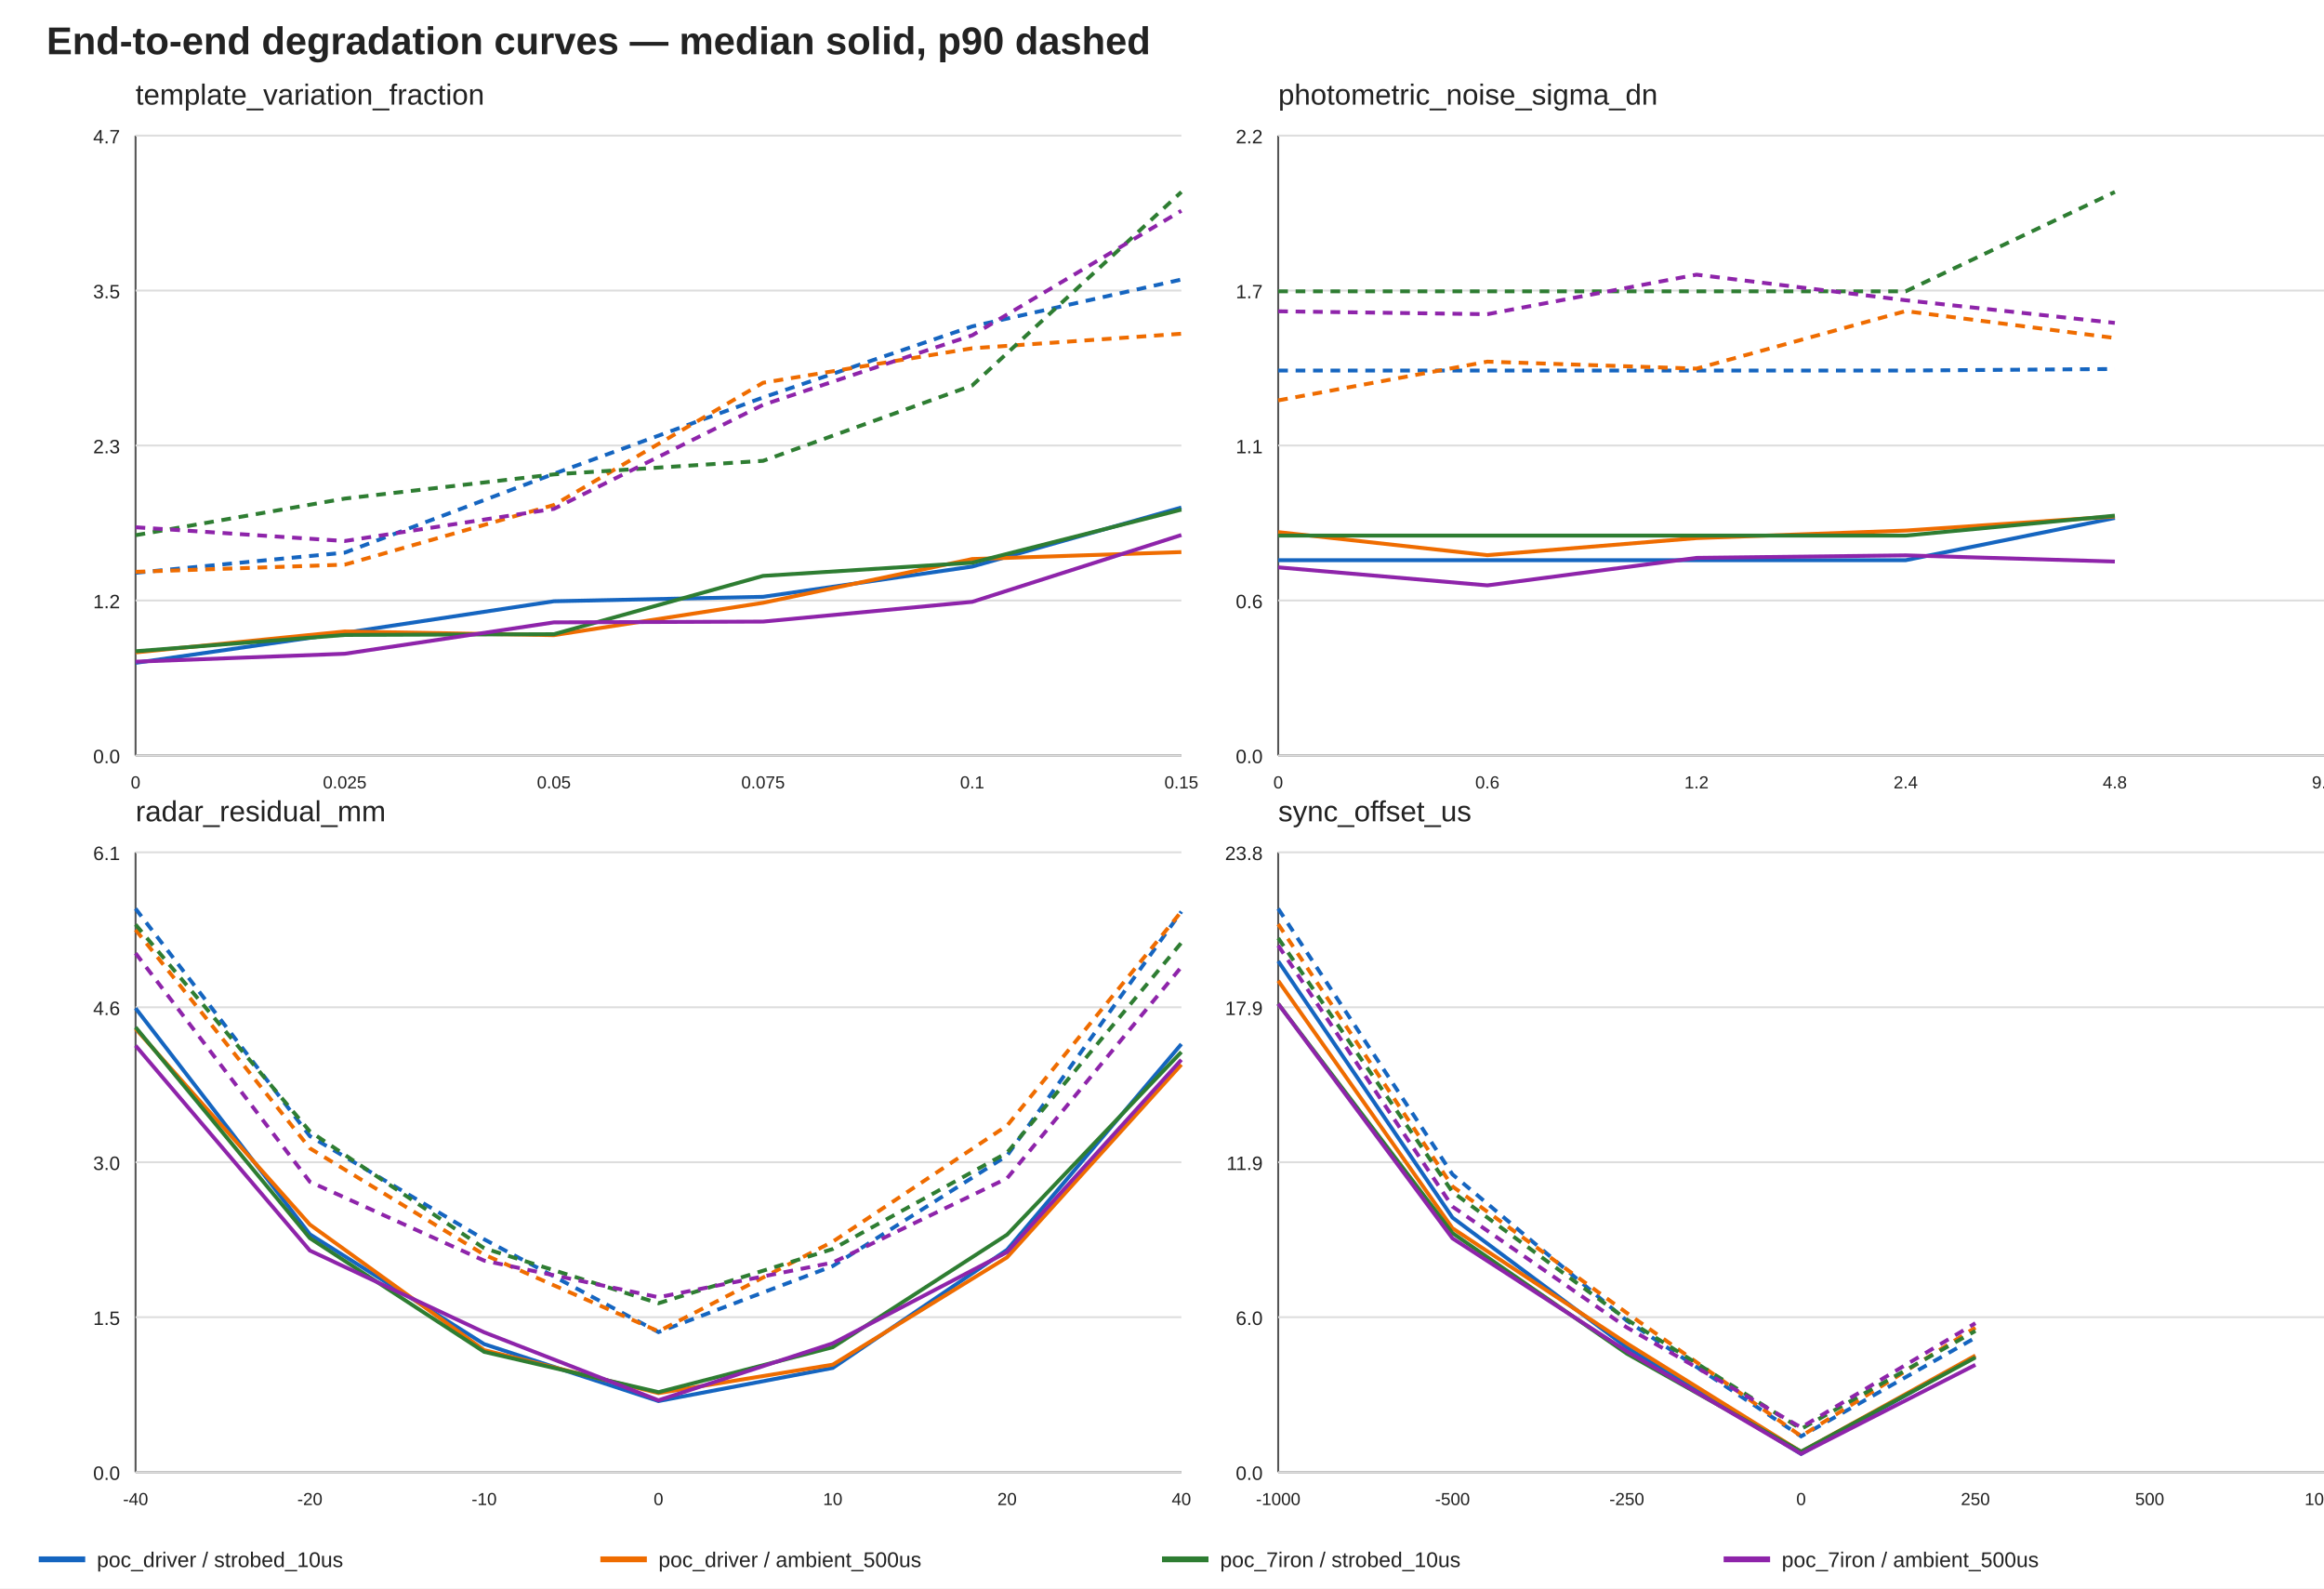
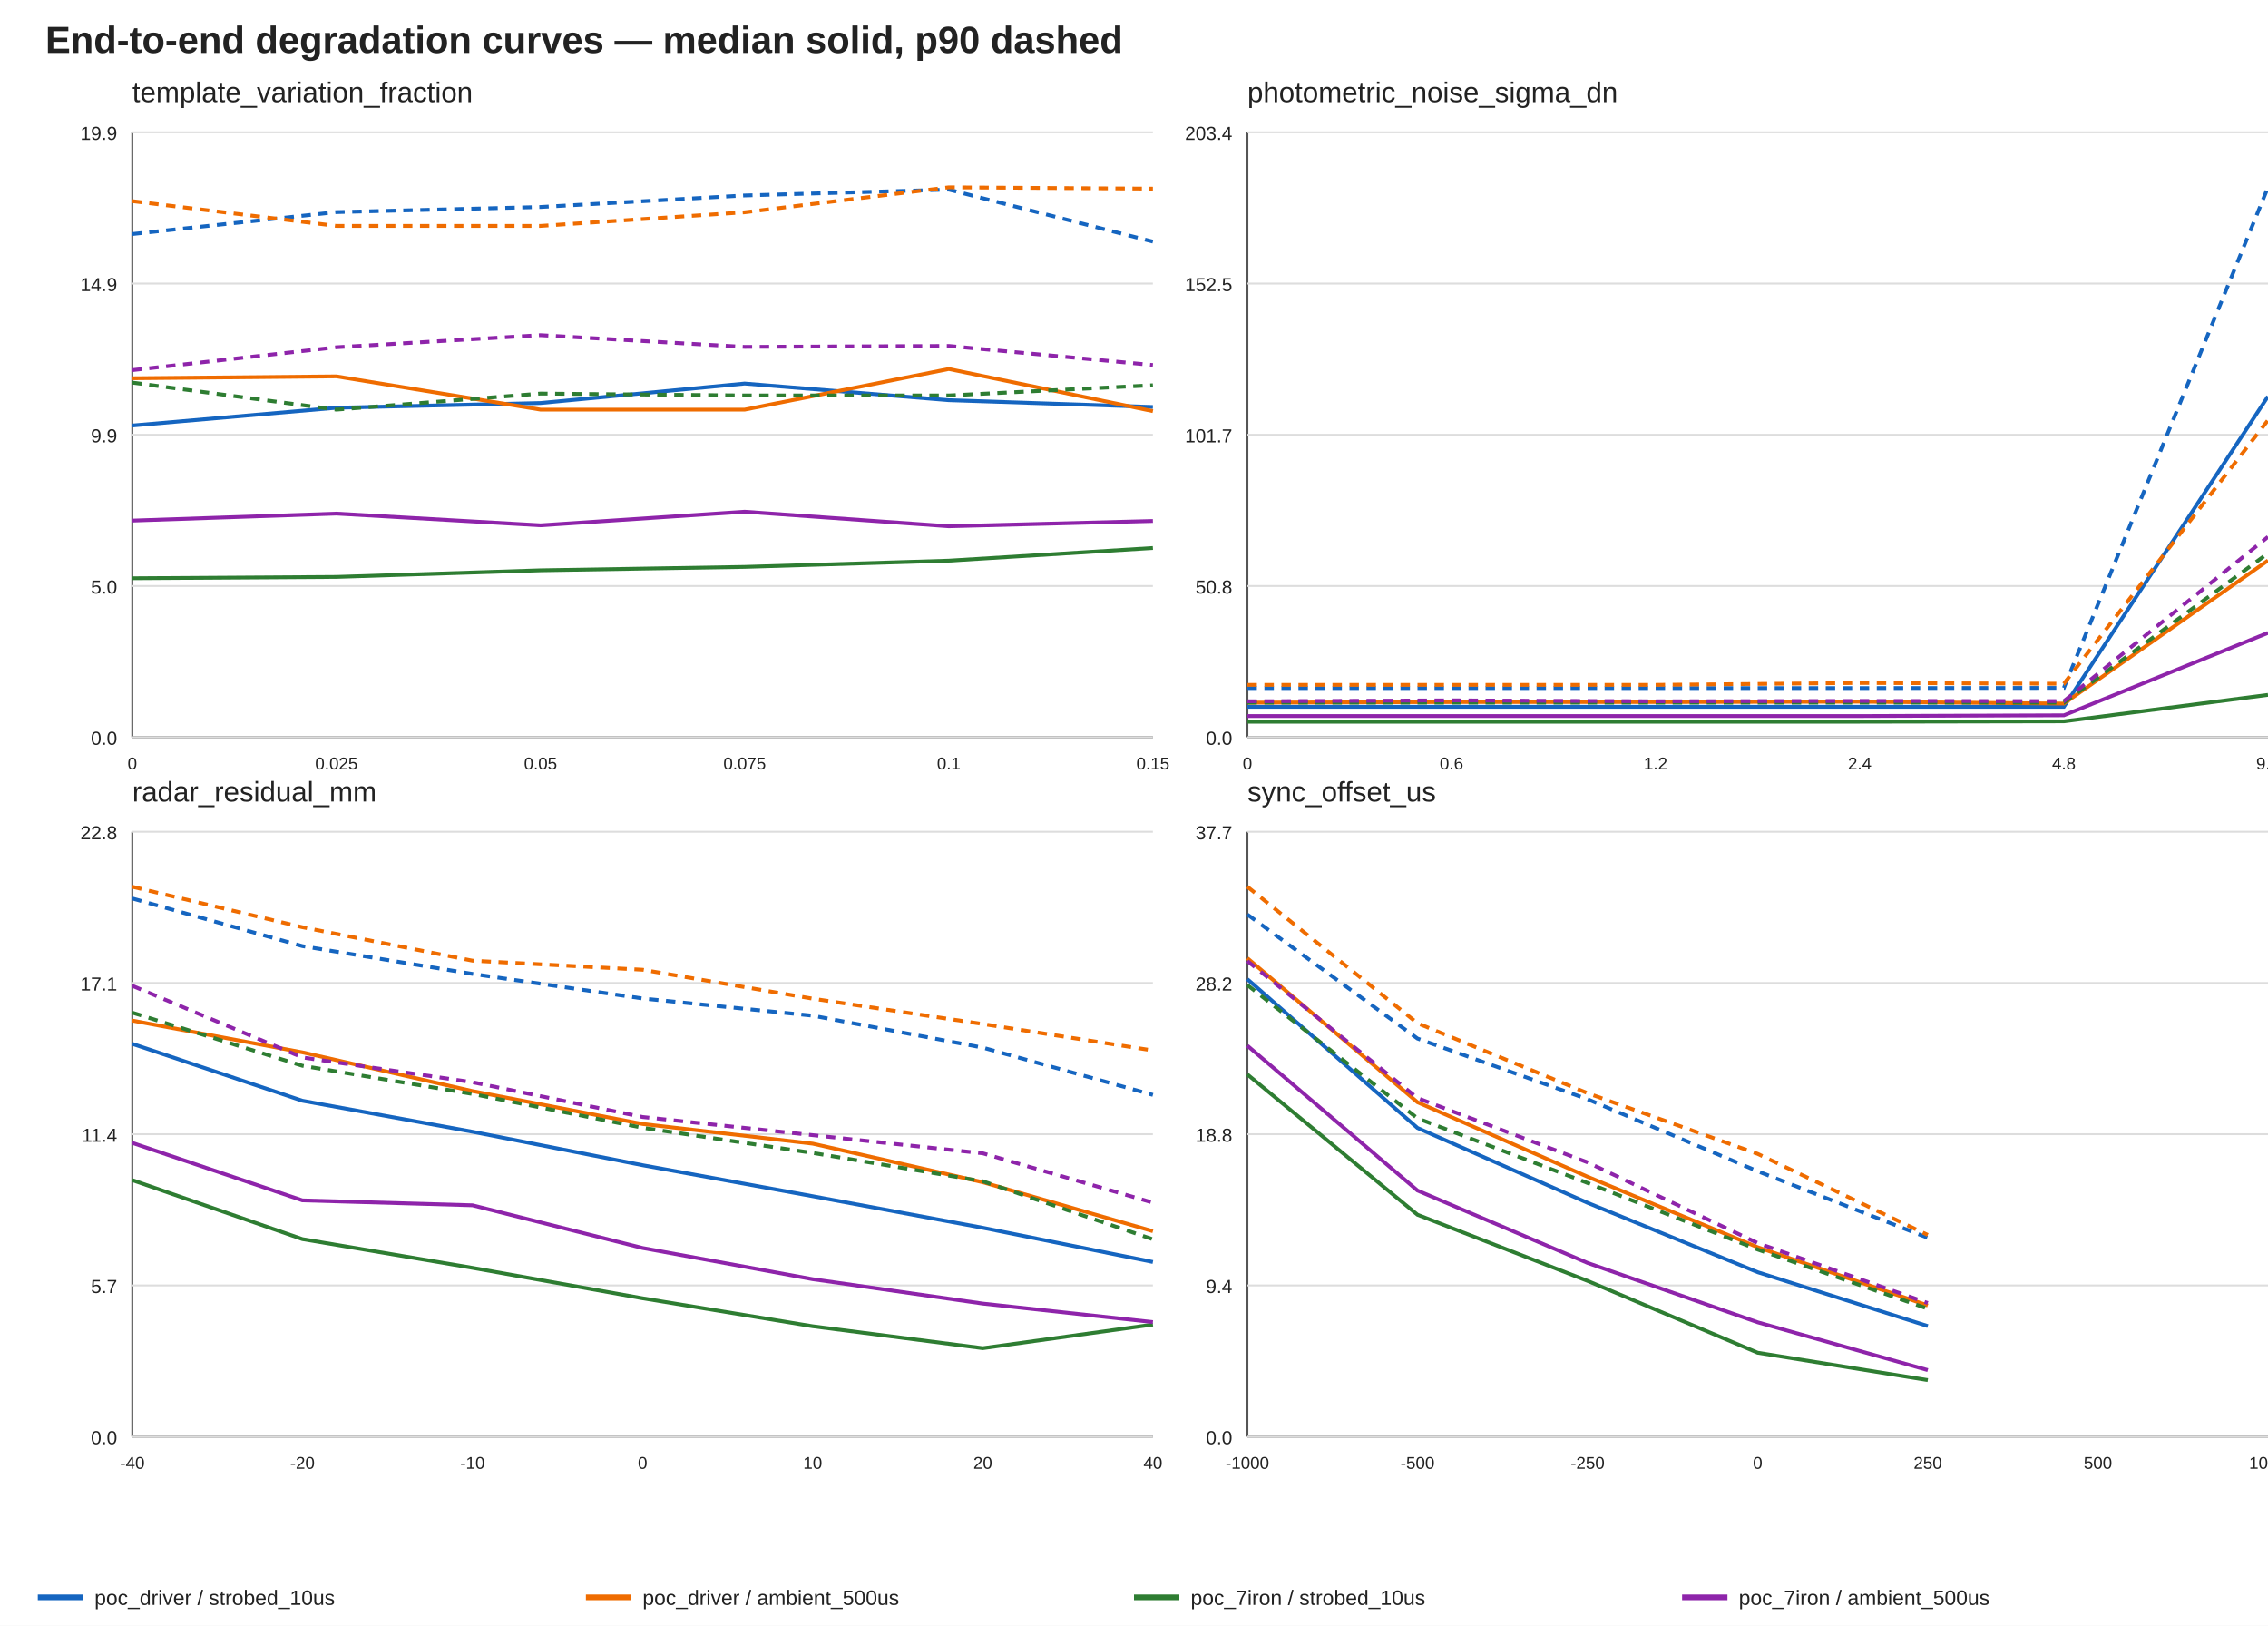
- <svg xmlns="http://www.w3.org/2000/svg" width="1200" height="820" viewBox="0 0 1200 820">
+ <svg xmlns="http://www.w3.org/2000/svg" width="1200" height="860" viewBox="0 0 1200 860">
  <rect width="100%" height="100%" fill="white" />
  <style>text{font-family:Arial,sans-serif;fill:#222}.axis{stroke:#555;stroke-width:1}.grid{stroke:#ddd;stroke-width:1}.med{fill:none;stroke-width:2}.p90{fill:none;stroke-width:2;stroke-dasharray:5 4}</style>
  <text x="24" y="28" font-size="20" font-weight="bold">End-to-end degradation curves — median solid, p90 dashed</text>
  <text x="70" y="54" font-size="15">template_variation_fraction</text>
  <line class="axis" x1="70" y1="70" x2="70" y2="390" />
  <line class="axis" x1="70" y1="390" x2="610" y2="390" />
  <line class="grid" x1="70" y1="390.0" x2="610" y2="390.0" />
  <text x="62" y="394.0" text-anchor="end" font-size="10">0.0</text>
  <line class="grid" x1="70" y1="310.0" x2="610" y2="310.0" />
-   <text x="62" y="314.0" text-anchor="end" font-size="10">1.2</text>
+   <text x="62" y="314.0" text-anchor="end" font-size="10">5.0</text>
  <line class="grid" x1="70" y1="230.0" x2="610" y2="230.0" />
-   <text x="62" y="234.0" text-anchor="end" font-size="10">2.3</text>
+   <text x="62" y="234.0" text-anchor="end" font-size="10">9.9</text>
  <line class="grid" x1="70" y1="150.0" x2="610" y2="150.0" />
-   <text x="62" y="154.0" text-anchor="end" font-size="10">3.5</text>
+   <text x="62" y="154.0" text-anchor="end" font-size="10">14.9</text>
  <line class="grid" x1="70" y1="70.0" x2="610" y2="70.0" />
-   <text x="62" y="74.0" text-anchor="end" font-size="10">4.7</text>
+   <text x="62" y="74.0" text-anchor="end" font-size="10">19.9</text>
  <text x="70.0" y="407" text-anchor="middle" font-size="9">0</text>
  <text x="178.0" y="407" text-anchor="middle" font-size="9">0.025</text>
  <text x="286.0" y="407" text-anchor="middle" font-size="9">0.05</text>
  <text x="394.0" y="407" text-anchor="middle" font-size="9">0.075</text>
  <text x="502.0" y="407" text-anchor="middle" font-size="9">0.1</text>
  <text x="610.0" y="407" text-anchor="middle" font-size="9">0.15</text>
-   <polyline class="med" stroke="#1565c0" points="70.0,342.2 178.0,326.7 286.0,310.4 394.0,308.1 502.0,292.5 610.0,262.0" />
-   <polyline class="p90" stroke="#1565c0" points="70.0,295.7 178.0,285.3 286.0,244.6 394.0,205.2 502.0,168.5 610.0,144.3" />
-   <polyline class="med" stroke="#ef6c00" points="70.0,336.8 178.0,326.0 286.0,327.9 394.0,311.2 502.0,288.6 610.0,285.0" />
-   <polyline class="p90" stroke="#ef6c00" points="70.0,295.2 178.0,291.5 286.0,260.7 394.0,197.6 502.0,179.8 610.0,172.3" />
-   <polyline class="med" stroke="#2e7d32" points="70.0,336.2 178.0,327.8 286.0,327.4 394.0,297.3 502.0,290.5 610.0,263.1" />
-   <polyline class="p90" stroke="#2e7d32" points="70.0,276.3 178.0,257.4 286.0,244.9 394.0,237.9 502.0,199.0 610.0,99.1" />
-   <polyline class="med" stroke="#8e24aa" points="70.0,341.6 178.0,337.5 286.0,321.3 394.0,320.9 502.0,310.7 610.0,276.2" />
-   <polyline class="p90" stroke="#8e24aa" points="70.0,272.2 178.0,279.3 286.0,262.7 394.0,209.0 502.0,173.1 610.0,108.8" />
+   <polyline class="med" stroke="#1565c0" points="70.0,225.1 178.0,215.7 286.0,213.2 394.0,202.9 502.0,211.7 610.0,215.3" />
+   <polyline class="p90" stroke="#1565c0" points="70.0,123.8 178.0,112.2 286.0,109.5 394.0,103.4 502.0,100.3 610.0,127.8" />
+   <polyline class="med" stroke="#ef6c00" points="70.0,200.1 178.0,199.1 286.0,216.7 394.0,216.7 502.0,195.2 610.0,217.5" />
+   <polyline class="p90" stroke="#ef6c00" points="70.0,106.4 178.0,119.5 286.0,119.5 394.0,112.3 502.0,99.1 610.0,99.8" />
+   <polyline class="med" stroke="#2e7d32" points="70.0,305.9 178.0,305.2 286.0,301.7 394.0,299.9 502.0,296.6 610.0,289.9" />
+   <polyline class="p90" stroke="#2e7d32" points="70.0,202.4 178.0,216.7 286.0,208.2 394.0,209.2 502.0,209.2 610.0,203.8" />
+   <polyline class="med" stroke="#8e24aa" points="70.0,275.4 178.0,271.7 286.0,277.9 394.0,270.7 502.0,278.4 610.0,275.6" />
+   <polyline class="p90" stroke="#8e24aa" points="70.0,195.8 178.0,183.7 286.0,177.3 394.0,183.5 502.0,183.0 610.0,193.1" />
  <text x="660" y="54" font-size="15">photometric_noise_sigma_dn</text>
  <line class="axis" x1="660" y1="70" x2="660" y2="390" />
  <line class="axis" x1="660" y1="390" x2="1200" y2="390" />
  <line class="grid" x1="660" y1="390.0" x2="1200" y2="390.0" />
  <text x="652" y="394.0" text-anchor="end" font-size="10">0.0</text>
  <line class="grid" x1="660" y1="310.0" x2="1200" y2="310.0" />
-   <text x="652" y="314.0" text-anchor="end" font-size="10">0.6</text>
+   <text x="652" y="314.0" text-anchor="end" font-size="10">50.8</text>
  <line class="grid" x1="660" y1="230.0" x2="1200" y2="230.0" />
-   <text x="652" y="234.0" text-anchor="end" font-size="10">1.1</text>
+   <text x="652" y="234.0" text-anchor="end" font-size="10">101.7</text>
  <line class="grid" x1="660" y1="150.0" x2="1200" y2="150.0" />
-   <text x="652" y="154.0" text-anchor="end" font-size="10">1.7</text>
+   <text x="652" y="154.0" text-anchor="end" font-size="10">152.5</text>
  <line class="grid" x1="660" y1="70.0" x2="1200" y2="70.0" />
-   <text x="652" y="74.0" text-anchor="end" font-size="10">2.2</text>
+   <text x="652" y="74.0" text-anchor="end" font-size="10">203.4</text>
  <text x="660.0" y="407" text-anchor="middle" font-size="9">0</text>
  <text x="768.0" y="407" text-anchor="middle" font-size="9">0.6</text>
  <text x="876.0" y="407" text-anchor="middle" font-size="9">1.2</text>
  <text x="984.0" y="407" text-anchor="middle" font-size="9">2.4</text>
  <text x="1092.0" y="407" text-anchor="middle" font-size="9">4.8</text>
  <text x="1200.0" y="407" text-anchor="middle" font-size="9">9.6</text>
-   <polyline class="med" stroke="#1565c0" points="660.0,289.2 768.0,289.2 876.0,289.2 984.0,289.2 1092.0,267.4" />
-   <polyline class="p90" stroke="#1565c0" points="660.0,191.3 768.0,191.3 876.0,191.3 984.0,191.3 1092.0,190.5" />
-   <polyline class="med" stroke="#ef6c00" points="660.0,274.7 768.0,286.6 876.0,277.8 984.0,273.9 1092.0,266.6" />
-   <polyline class="p90" stroke="#ef6c00" points="660.0,206.7 768.0,186.7 876.0,190.3 984.0,160.6 1092.0,174.5" />
-   <polyline class="med" stroke="#2e7d32" points="660.0,276.5 768.0,276.5 876.0,276.5 984.0,276.5 1092.0,266.2" />
-   <polyline class="p90" stroke="#2e7d32" points="660.0,150.4 768.0,150.4 876.0,150.4 984.0,150.4 1092.0,99.1" />
-   <polyline class="med" stroke="#8e24aa" points="660.0,292.9 768.0,302.2 876.0,288.0 984.0,286.7 1092.0,289.9" />
-   <polyline class="p90" stroke="#8e24aa" points="660.0,160.7 768.0,162.2 876.0,141.8 984.0,155.0 1092.0,166.7" />
+   <polyline class="med" stroke="#1565c0" points="660.0,373.9 768.0,373.9 876.0,373.9 984.0,373.9 1092.0,373.9 1200.0,209.7" />
+   <polyline class="p90" stroke="#1565c0" points="660.0,364.0 768.0,364.0 876.0,364.0 984.0,364.0 1092.0,363.9 1200.0,99.1" />
+   <polyline class="med" stroke="#ef6c00" points="660.0,371.7 768.0,371.4 876.0,371.4 984.0,371.2 1092.0,372.2 1200.0,296.5" />
+   <polyline class="p90" stroke="#ef6c00" points="660.0,362.3 768.0,362.3 876.0,362.3 984.0,361.3 1092.0,361.7 1200.0,222.3" />
+   <polyline class="med" stroke="#2e7d32" points="660.0,381.8 768.0,381.8 876.0,381.8 984.0,381.8 1092.0,381.6 1200.0,367.6" />
+   <polyline class="p90" stroke="#2e7d32" points="660.0,371.7 768.0,371.7 876.0,371.7 984.0,371.7 1092.0,371.7 1200.0,292.7" />
+   <polyline class="med" stroke="#8e24aa" points="660.0,378.8 768.0,378.8 876.0,378.8 984.0,378.8 1092.0,378.4 1200.0,334.8" />
+   <polyline class="p90" stroke="#8e24aa" points="660.0,371.0 768.0,370.5 876.0,371.0 984.0,370.8 1092.0,370.9 1200.0,284.0" />
  <text x="70" y="424" font-size="15">radar_residual_mm</text>
  <line class="axis" x1="70" y1="440" x2="70" y2="760" />
  <line class="axis" x1="70" y1="760" x2="610" y2="760" />
  <line class="grid" x1="70" y1="760.0" x2="610" y2="760.0" />
  <text x="62" y="764.0" text-anchor="end" font-size="10">0.0</text>
  <line class="grid" x1="70" y1="680.0" x2="610" y2="680.0" />
-   <text x="62" y="684.0" text-anchor="end" font-size="10">1.5</text>
+   <text x="62" y="684.0" text-anchor="end" font-size="10">5.7</text>
  <line class="grid" x1="70" y1="600.0" x2="610" y2="600.0" />
-   <text x="62" y="604.0" text-anchor="end" font-size="10">3.0</text>
+   <text x="62" y="604.0" text-anchor="end" font-size="10">11.4</text>
  <line class="grid" x1="70" y1="520.0" x2="610" y2="520.0" />
-   <text x="62" y="524.0" text-anchor="end" font-size="10">4.6</text>
+   <text x="62" y="524.0" text-anchor="end" font-size="10">17.1</text>
  <line class="grid" x1="70" y1="440.0" x2="610" y2="440.0" />
-   <text x="62" y="444.0" text-anchor="end" font-size="10">6.1</text>
+   <text x="62" y="444.0" text-anchor="end" font-size="10">22.8</text>
  <text x="70.0" y="777" text-anchor="middle" font-size="9">-40</text>
  <text x="160.0" y="777" text-anchor="middle" font-size="9">-20</text>
  <text x="250.0" y="777" text-anchor="middle" font-size="9">-10</text>
  <text x="340.0" y="777" text-anchor="middle" font-size="9">0</text>
  <text x="430.0" y="777" text-anchor="middle" font-size="9">10</text>
  <text x="520.0" y="777" text-anchor="middle" font-size="9">20</text>
  <text x="610.0" y="777" text-anchor="middle" font-size="9">40</text>
-   <polyline class="med" stroke="#1565c0" points="70.0,520.5 160.0,637.2 250.0,693.9 340.0,723.3 430.0,706.2 520.0,645.2 610.0,539.0" />
-   <polyline class="p90" stroke="#1565c0" points="70.0,469.1 160.0,586.5 250.0,639.8 340.0,687.7 430.0,653.6 520.0,596.6 610.0,470.6" />
-   <polyline class="med" stroke="#ef6c00" points="70.0,531.1 160.0,632.2 250.0,697.0 340.0,719.2 430.0,704.5 520.0,649.1 610.0,549.6" />
-   <polyline class="p90" stroke="#ef6c00" points="70.0,480.0 160.0,592.8 250.0,647.7 340.0,687.3 430.0,641.0 520.0,581.1 610.0,470.6" />
-   <polyline class="med" stroke="#2e7d32" points="70.0,530.3 160.0,639.2 250.0,697.9 340.0,718.7 430.0,695.5 520.0,637.4 610.0,543.1" />
-   <polyline class="p90" stroke="#2e7d32" points="70.0,477.3 160.0,584.1 250.0,644.4 340.0,672.8 430.0,644.8 520.0,595.1 610.0,486.7" />
-   <polyline class="med" stroke="#8e24aa" points="70.0,539.8 160.0,645.6 250.0,687.8 340.0,722.9 430.0,693.5 520.0,646.4 610.0,547.1" />
-   <polyline class="p90" stroke="#8e24aa" points="70.0,492.1 160.0,610.1 250.0,650.8 340.0,669.7 430.0,651.8 520.0,608.3 610.0,499.2" />
+   <polyline class="med" stroke="#1565c0" points="70.0,552.2 160.0,582.3 250.0,598.7 340.0,616.4 430.0,632.8 520.0,649.5 610.0,667.6" />
+   <polyline class="p90" stroke="#1565c0" points="70.0,475.3 160.0,500.5 250.0,515.2 340.0,528.2 430.0,537.3 520.0,554.2 610.0,579.2" />
+   <polyline class="med" stroke="#ef6c00" points="70.0,539.9 160.0,556.7 250.0,577.2 340.0,594.6 430.0,605.0 520.0,625.4 610.0,651.3" />
+   <polyline class="p90" stroke="#ef6c00" points="70.0,469.1 160.0,490.5 250.0,508.2 340.0,513.0 430.0,528.3 520.0,541.7 610.0,555.7" />
+   <polyline class="med" stroke="#2e7d32" points="70.0,624.3 160.0,655.5 250.0,670.7 340.0,686.8 430.0,701.6 520.0,713.2 610.0,700.7" />
+   <polyline class="p90" stroke="#2e7d32" points="70.0,535.7 160.0,563.8 250.0,578.7 340.0,596.6 430.0,609.9 520.0,624.9 610.0,655.6" />
+   <polyline class="med" stroke="#8e24aa" points="70.0,604.6 160.0,635.0 250.0,637.6 340.0,660.2 430.0,676.7 520.0,689.6 610.0,699.4" />
+   <polyline class="p90" stroke="#8e24aa" points="70.0,521.5 160.0,559.4 250.0,572.5 340.0,590.9 430.0,600.5 520.0,610.1 610.0,636.2" />
  <text x="660" y="424" font-size="15">sync_offset_us</text>
  <line class="axis" x1="660" y1="440" x2="660" y2="760" />
  <line class="axis" x1="660" y1="760" x2="1200" y2="760" />
  <line class="grid" x1="660" y1="760.0" x2="1200" y2="760.0" />
  <text x="652" y="764.0" text-anchor="end" font-size="10">0.0</text>
  <line class="grid" x1="660" y1="680.0" x2="1200" y2="680.0" />
-   <text x="652" y="684.0" text-anchor="end" font-size="10">6.0</text>
+   <text x="652" y="684.0" text-anchor="end" font-size="10">9.4</text>
  <line class="grid" x1="660" y1="600.0" x2="1200" y2="600.0" />
-   <text x="652" y="604.0" text-anchor="end" font-size="10">11.9</text>
+   <text x="652" y="604.0" text-anchor="end" font-size="10">18.8</text>
  <line class="grid" x1="660" y1="520.0" x2="1200" y2="520.0" />
-   <text x="652" y="524.0" text-anchor="end" font-size="10">17.9</text>
+   <text x="652" y="524.0" text-anchor="end" font-size="10">28.2</text>
  <line class="grid" x1="660" y1="440.0" x2="1200" y2="440.0" />
-   <text x="652" y="444.0" text-anchor="end" font-size="10">23.8</text>
+   <text x="652" y="444.0" text-anchor="end" font-size="10">37.7</text>
  <text x="660.0" y="777" text-anchor="middle" font-size="9">-1000</text>
  <text x="750.0" y="777" text-anchor="middle" font-size="9">-500</text>
  <text x="840.0" y="777" text-anchor="middle" font-size="9">-250</text>
  <text x="930.0" y="777" text-anchor="middle" font-size="9">0</text>
  <text x="1020.0" y="777" text-anchor="middle" font-size="9">250</text>
  <text x="1110.0" y="777" text-anchor="middle" font-size="9">500</text>
  <text x="1200.0" y="777" text-anchor="middle" font-size="9">1000</text>
-   <polyline class="med" stroke="#1565c0" points="660.0,496.2 750.0,628.6 840.0,695.6 930.0,750.6 1020.0,700.1" />
-   <polyline class="p90" stroke="#1565c0" points="660.0,469.1 750.0,606.3 840.0,681.8 930.0,741.5 1020.0,690.6" />
-   <polyline class="med" stroke="#ef6c00" points="660.0,506.3 750.0,634.1 840.0,693.5 930.0,749.5 1020.0,699.8" />
-   <polyline class="p90" stroke="#ef6c00" points="660.0,477.1 750.0,612.5 840.0,677.8 930.0,741.4 1020.0,685.4" />
-   <polyline class="med" stroke="#2e7d32" points="660.0,518.2 750.0,636.6 840.0,698.8 930.0,749.4 1020.0,700.8" />
-   <polyline class="p90" stroke="#2e7d32" points="660.0,484.3 750.0,615.4 840.0,681.2 930.0,737.7 1020.0,687.1" />
-   <polyline class="med" stroke="#8e24aa" points="660.0,518.2 750.0,639.3 840.0,697.6 930.0,750.5 1020.0,704.6" />
-   <polyline class="p90" stroke="#8e24aa" points="660.0,488.1 750.0,622.9 840.0,685.3 930.0,736.9 1020.0,683.1" />
-   <line x1="20" y1="805" x2="44" y2="805" stroke="#1565c0" stroke-width="3" />
-   <text x="50" y="809" font-size="11">poc_driver / strobed_10us</text>
-   <line x1="310" y1="805" x2="334" y2="805" stroke="#ef6c00" stroke-width="3" />
-   <text x="340" y="809" font-size="11">poc_driver / ambient_500us</text>
-   <line x1="600" y1="805" x2="624" y2="805" stroke="#2e7d32" stroke-width="3" />
-   <text x="630" y="809" font-size="11">poc_7iron / strobed_10us</text>
-   <line x1="890" y1="805" x2="914" y2="805" stroke="#8e24aa" stroke-width="3" />
-   <text x="920" y="809" font-size="11">poc_7iron / ambient_500us</text>
+   <polyline class="med" stroke="#1565c0" points="660.0,518.0 750.0,596.7 840.0,636.3 930.0,673.0 1020.0,701.5" />
+   <polyline class="p90" stroke="#1565c0" points="660.0,483.8 750.0,549.4 840.0,581.5 930.0,619.6 1020.0,654.8" />
+   <polyline class="med" stroke="#ef6c00" points="660.0,506.9 750.0,583.1 840.0,622.5 930.0,659.8 1020.0,690.6" />
+   <polyline class="p90" stroke="#ef6c00" points="660.0,469.1 750.0,541.3 840.0,578.3 930.0,610.4 1020.0,653.3" />
+   <polyline class="med" stroke="#2e7d32" points="660.0,568.4 750.0,642.6 840.0,677.6 930.0,715.6 1020.0,730.1" />
+   <polyline class="p90" stroke="#2e7d32" points="660.0,521.1 750.0,591.6 840.0,625.8 930.0,661.0 1020.0,692.3" />
+   <polyline class="med" stroke="#8e24aa" points="660.0,553.2 750.0,629.8 840.0,668.1 930.0,699.5 1020.0,724.8" />
+   <polyline class="p90" stroke="#8e24aa" points="660.0,508.4 750.0,580.9 840.0,614.9 930.0,657.6 1020.0,689.3" />
+   <line x1="20" y1="845" x2="44" y2="845" stroke="#1565c0" stroke-width="3" />
+   <text x="50" y="849" font-size="11">poc_driver / strobed_10us</text>
+   <line x1="310" y1="845" x2="334" y2="845" stroke="#ef6c00" stroke-width="3" />
+   <text x="340" y="849" font-size="11">poc_driver / ambient_500us</text>
+   <line x1="600" y1="845" x2="624" y2="845" stroke="#2e7d32" stroke-width="3" />
+   <text x="630" y="849" font-size="11">poc_7iron / strobed_10us</text>
+   <line x1="890" y1="845" x2="914" y2="845" stroke="#8e24aa" stroke-width="3" />
+   <text x="920" y="849" font-size="11">poc_7iron / ambient_500us</text>
</svg>
